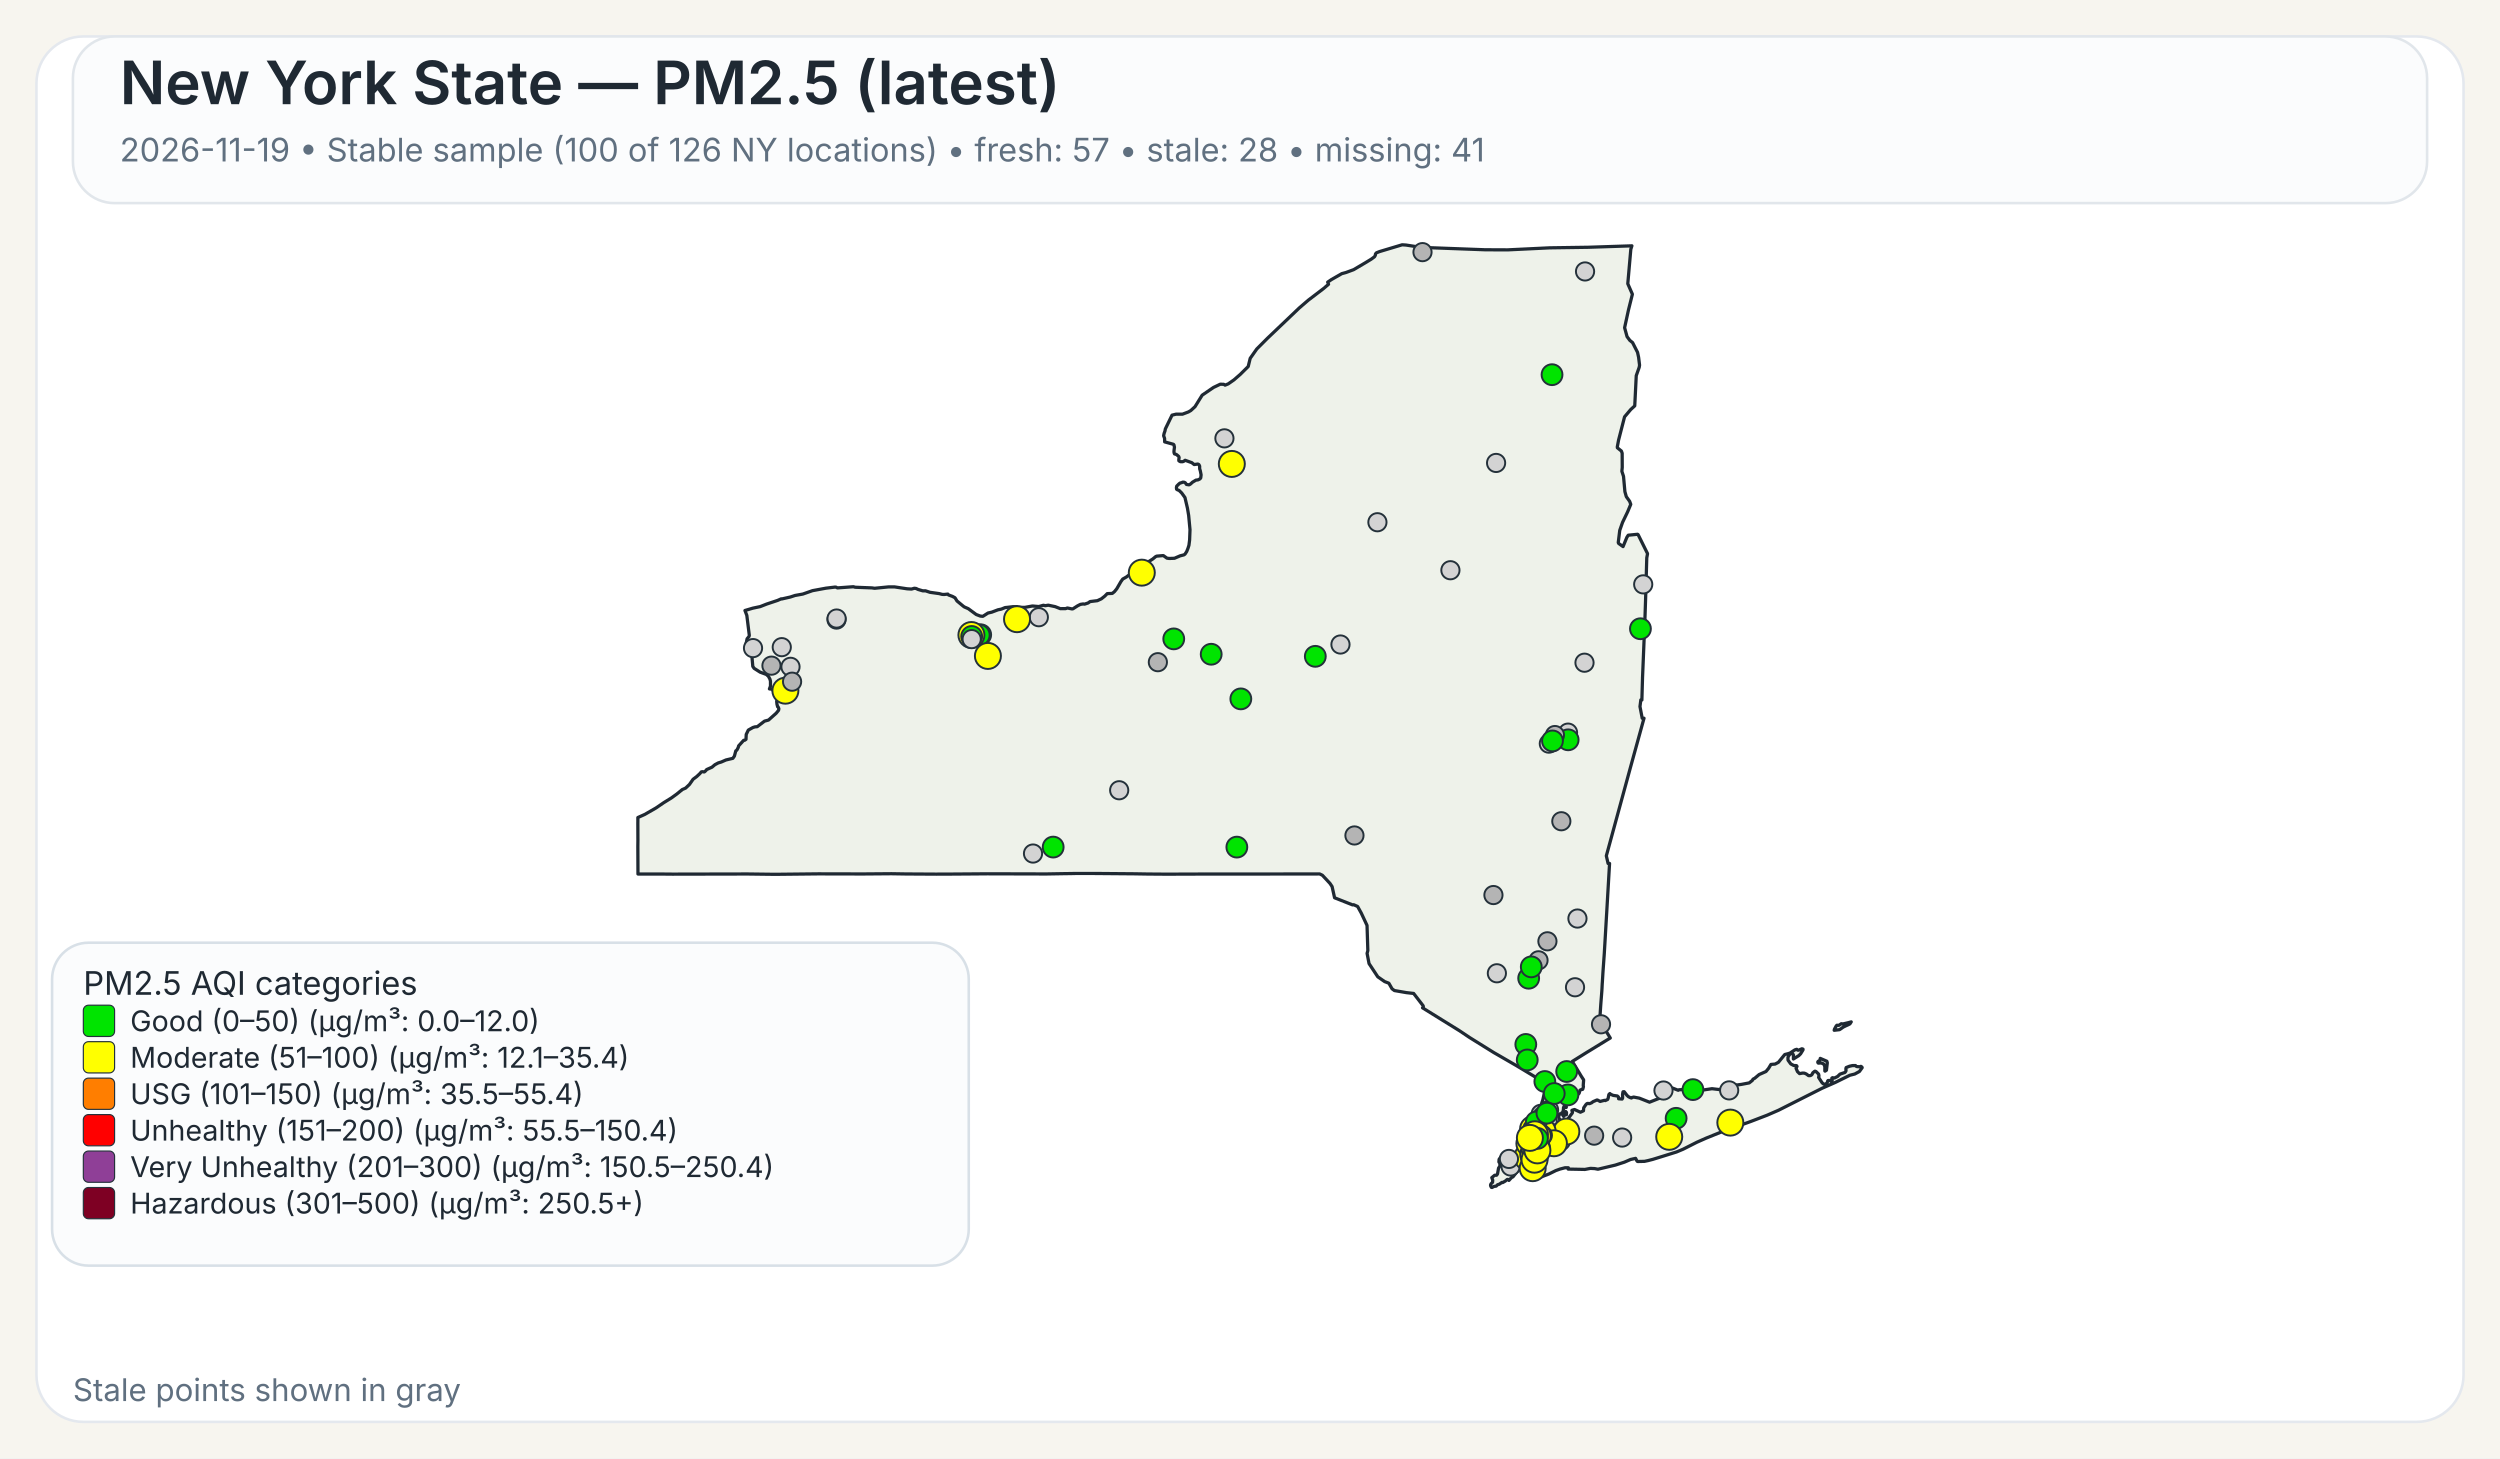
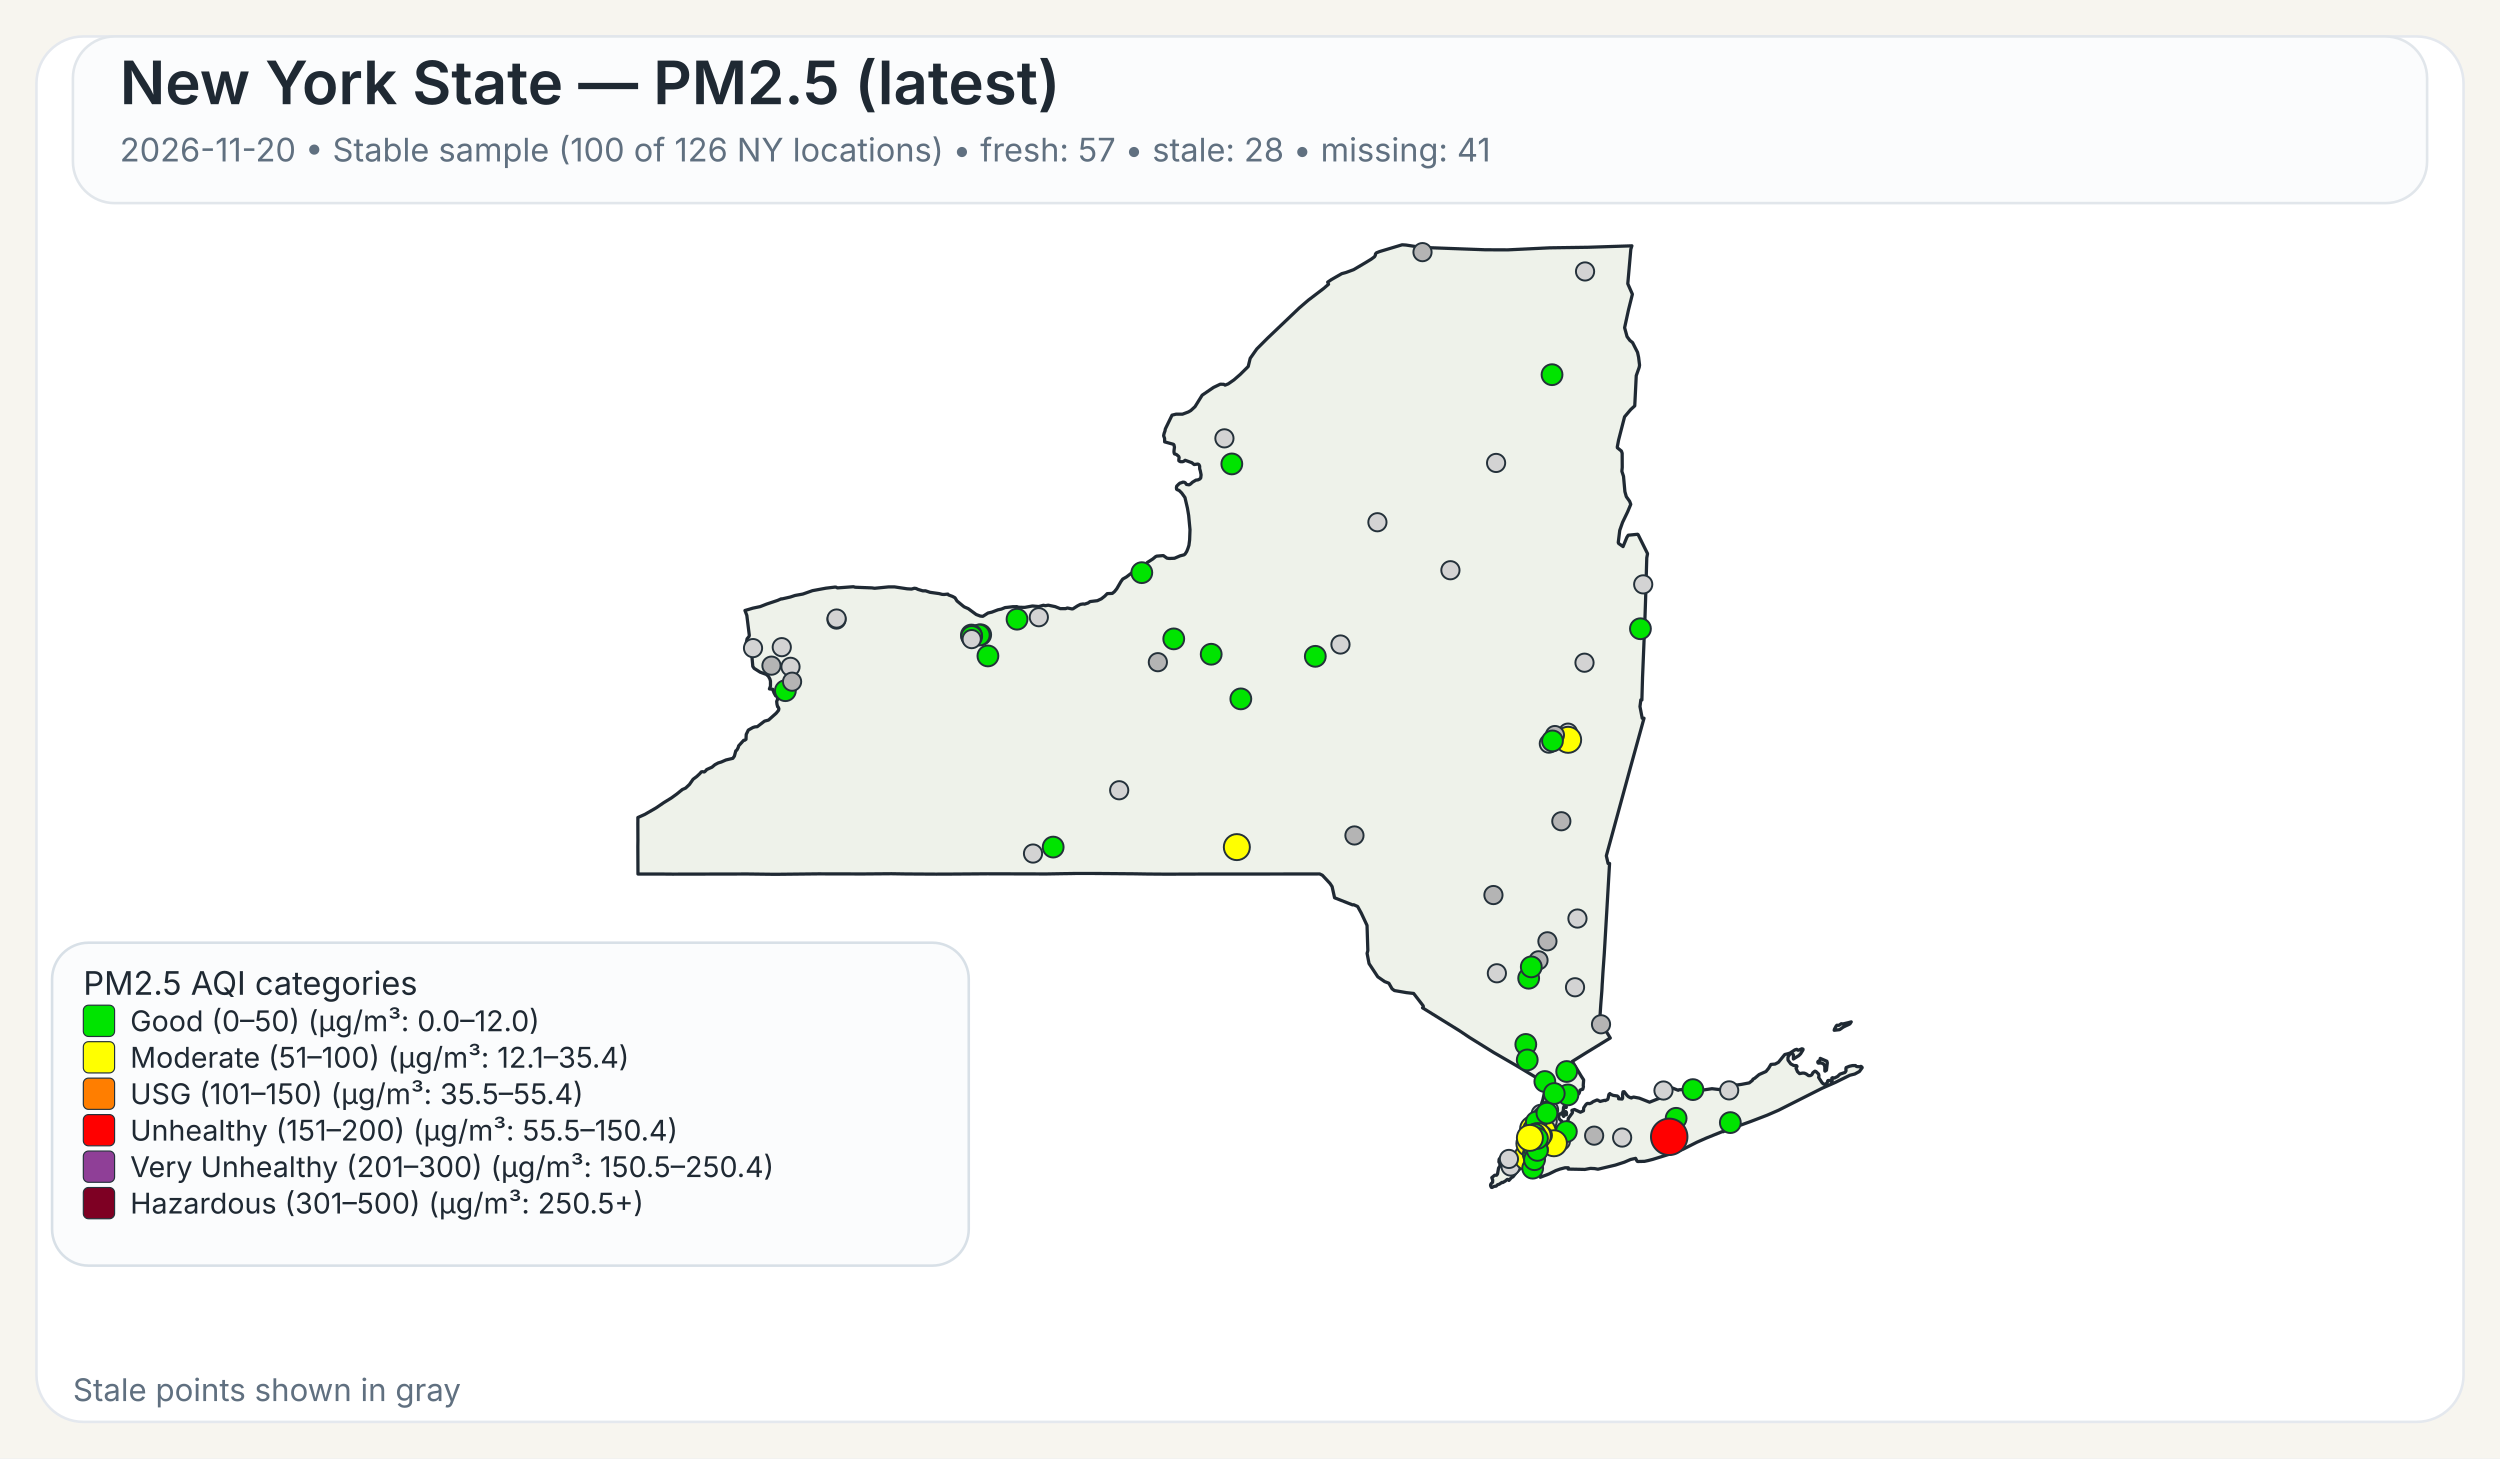
<svg xmlns="http://www.w3.org/2000/svg" width="960" height="560">
  <rect x="0" y="0" width="960" height="560" fill="#F7F5EF" />
  <rect x="14" y="14" width="932" height="532" rx="18" ry="18" fill="#FFFFFF" stroke="#E4E8EE" stroke-width="1" />
  <rect x="28" y="14" width="904" height="64" rx="16" ry="16" fill="#FBFCFD" stroke="#E1E6EB" stroke-width="1" />
  <text x="46" y="40" font-family="Public Sans, Inter, Aptos, Segoe UI, Arial, sans-serif" font-size="23" font-weight="600" fill="#1F2933">New York State — PM2.5 (latest)</text>
-   <text x="46" y="62" font-family="Public Sans, Inter, Aptos, Segoe UI, Arial, sans-serif" font-size="12.5" font-weight="400" fill="#607080">2026-11-19 • Stable sample (100 of 126 NY locations) • fresh: 57 • stale: 28 • missing: 41</text>
+   <text x="46" y="62" font-family="Public Sans, Inter, Aptos, Segoe UI, Arial, sans-serif" font-size="12.5" font-weight="400" fill="#607080">2026-11-20 • Stable sample (100 of 126 NY locations) • fresh: 57 • stale: 28 • missing: 41</text>
  <path d="M601.06,426.90 L601.23,426.83 L601.48,427.07 L601.55,427.32 L601.50,428.06 L601.28,428.08 L601.08,427.81 L601.04,427.27 L601.06,426.90 Z" fill="#EEF2EA" stroke="#1F2933" stroke-width="1.25" stroke-linejoin="round" />
  <path d="M585.16,439.66 L585.21,439.61 L585.24,439.63 L585.33,439.75 L585.00,440.50 L584.94,440.59 L584.83,440.54 L584.77,440.43 L584.80,440.38 L585.16,439.66 Z" fill="#EEF2EA" stroke="#1F2933" stroke-width="1.25" stroke-linejoin="round" />
  <path d="M579.00,452.87 L578.74,452.93 L578.02,453.54 L577.00,454.12 L576.75,454.04 L575.70,454.75 L575.07,454.93 L574.52,455.48 L573.72,455.58 L572.92,456.00 L572.71,455.95 L572.45,455.50 L572.36,455.05 L572.56,454.57 L573.14,454.01 L573.21,453.18 L572.85,452.21 L573.97,451.28 L574.68,451.28 L575.04,450.81 L575.45,448.53 L575.88,447.92 L575.97,447.53 L575.92,446.38 L575.63,446.32 L575.58,446.12 L575.66,445.16 L576.32,444.30 L576.87,444.03 L577.23,444.07 L577.46,444.30 L578.49,444.56 L580.44,444.30 L582.44,443.79 L583.07,443.83 L583.44,444.38 L583.57,445.77 L584.00,446.72 L584.43,447.38 L584.07,448.20 L583.53,448.95 L582.19,450.36 L580.96,451.93 L580.89,451.88 L580.35,452.27 L579.42,453.28 L579.25,452.99 L579.00,452.87 Z" fill="#EEF2EA" stroke="#1F2933" stroke-width="1.25" stroke-linejoin="round" />
  <path d="M698.65,407.28 L698.89,406.98 L698.98,406.42 L701.51,407.51 L701.69,408.12 L701.35,410.97 L700.83,411.31 L700.74,411.25 L700.74,409.57 L700.38,408.71 L700.19,408.52 L699.35,408.18 L698.24,408.24 L698.08,408.08 L698.02,407.81 L698.15,407.57 L698.65,407.28 Z" fill="#EEF2EA" stroke="#1F2933" stroke-width="1.25" stroke-linejoin="round" />
  <path d="M709.87,392.68 L710.87,392.40 L710.37,393.17 L709.71,393.51 L708.74,393.94 L707.77,394.42 L706.83,395.10 L706.37,395.39 L704.33,395.63 L704.44,395.18 L704.77,394.57 L705.12,393.94 L705.39,393.69 L706.11,393.74 L707.05,393.11 L707.70,393.19 L709.32,392.81 L709.87,392.68 Z" fill="#EEF2EA" stroke="#1F2933" stroke-width="1.25" stroke-linejoin="round" />
  <path d="M601.43,424.75 L601.44,424.82 L601.44,424.87 L601.44,424.97 L601.48,425.16 L601.44,425.24 L601.21,425.31 L600.95,425.08 L600.95,424.92 L601.10,424.88 L601.13,424.65 L601.23,424.58 L601.37,424.64 L601.42,424.70 L601.43,424.75 Z" fill="#EEF2EA" stroke="#1F2933" stroke-width="1.25" stroke-linejoin="round" />
  <path d="M623.05,163.10 L621.53,169.00 L621.04,171.61 L621.07,171.95 L622.62,173.20 L622.91,174.06 L622.94,179.46 L622.80,180.98 L623.43,182.92 L623.96,188.79 L624.50,190.70 L624.50,190.71 L625.79,192.51 L626.21,193.67 L625.60,195.12 L625.01,196.54 L623.06,200.59 L622.75,201.47 L621.98,203.67 L621.41,208.34 L621.56,208.68 L623.25,209.89 L624.72,206.33 L625.25,205.52 L628.84,205.16 L629.06,205.34 L632.45,212.18 L632.66,212.61 L632.36,214.21 L632.03,225.74 L632.03,225.80 L632.02,226.34 L632.00,227.05 L631.90,230.25 L631.64,238.09 L631.03,253.00 L630.74,259.97 L630.73,260.06 L630.73,260.23 L630.48,268.80 L630.08,268.74 L629.75,271.32 L630.61,275.80 L631.30,275.80 L628.80,284.88 L626.09,294.70 L622.63,307.38 L616.83,328.64 L617.50,331.57 L618.07,331.57 L617.02,349.62 L617.02,349.66 L616.71,354.88 L616.28,362.25 L616.04,366.27 L615.53,373.42 L615.30,377.22 L615.29,377.28 L615.29,377.35 L615.28,377.44 L615.28,377.49 L615.27,377.53 L615.19,379.03 L615.19,379.14 L615.18,379.18 L615.18,379.35 L615.17,379.49 L615.12,380.31 L615.09,380.73 L615.08,380.89 L614.72,385.46 L614.66,386.30 L614.29,391.98 L618.35,398.60 L616.75,399.56 L616.45,399.75 L610.52,403.39 L609.46,404.03 L609.01,404.31 L603.77,407.58 L605.77,410.89 L606.19,411.58 L606.62,412.29 L607.18,413.23 L608.08,414.62 L608.12,414.70 L607.96,416.83 L608.04,417.28 L607.81,418.17 L607.68,418.35 L607.54,418.27 L606.73,418.62 L606.42,419.73 L606.23,420.03 L605.55,420.48 L604.13,421.08 L603.54,421.65 L602.05,422.64 L600.59,424.82 L600.46,425.17 L600.38,425.37 L600.34,426.13 L600.15,426.98 L600.19,427.32 L600.39,427.51 L600.54,427.87 L600.54,428.09 L600.53,428.27 L600.60,428.55 L600.51,428.65 L600.44,428.71 L600.35,428.62 L600.18,428.29 L600.01,427.93 L600.10,427.54 L599.94,427.19 L599.85,427.21 L599.64,427.48 L599.51,427.81 L599.07,427.70 L598.72,427.92 L598.55,428.85 L598.57,429.17 L598.77,429.63 L599.21,430.17 L599.64,430.41 L600.31,431.59 L600.59,432.07 L600.90,432.04 L601.36,431.60 L601.36,431.60 L602.21,429.98 L602.19,429.51 L603.74,427.42 L603.84,427.11 L603.60,426.42 L603.67,426.33 L604.61,426.05 L606.88,427.09 L607.17,426.96 L608.05,426.54 L608.14,425.40 L608.93,424.24 L609.36,423.80 L609.77,423.70 L610.33,423.82 L611.26,423.43 L611.66,423.07 L613.16,422.42 L613.38,422.39 L614.46,422.95 L616.17,422.51 L616.43,422.62 L617.32,422.20 L617.49,421.82 L617.52,421.77 L617.81,420.28 L618.19,419.93 L618.22,419.96 L618.50,420.18 L618.60,420.26 L618.84,420.36 L619.48,420.63 L619.66,420.66 L619.90,420.69 L620.59,420.79 L621.03,420.85 L621.08,420.86 L621.49,421.26 L621.50,421.39 L621.55,421.93 L622.90,422.03 L623.09,421.64 L623.06,420.27 L623.21,419.33 L623.28,419.23 L623.69,419.22 L624.78,420.64 L625.29,421.11 L626.07,421.51 L626.50,421.62 L626.59,421.46 L627.35,421.28 L629.51,421.69 L629.51,421.69 L633.42,423.24 L638.19,421.34 L638.36,420.84 L638.45,419.18 L638.68,418.35 L640.49,417.89 L642.20,417.80 L644.45,418.67 L644.65,418.48 L647.29,418.32 L649.72,418.35 L652.18,418.65 L653.70,418.61 L657.40,418.06 L660.48,418.42 L661.32,417.62 L664.03,416.80 L665.53,416.46 L666.97,416.64 L668.73,416.40 L671.71,415.83 L672.90,414.88 L673.16,414.40 L673.82,414.05 L675.50,412.63 L678.13,411.46 L679.12,410.27 L680.04,408.74 L681.66,408.60 L682.91,407.93 L685.34,404.94 L686.69,404.59 L687.35,404.38 L689.21,403.16 L689.94,402.93 L690.28,403.23 L690.57,403.30 L691.93,402.73 L692.35,402.87 L692.38,403.11 L691.44,404.66 L690.75,405.35 L688.66,406.65 L688.68,405.06 L688.30,404.60 L687.92,404.54 L687.60,404.66 L687.09,405.06 L686.58,406.01 L686.59,407.08 L687.65,408.54 L688.81,409.15 L689.85,409.20 L690.06,409.50 L689.68,410.21 L690.24,411.51 L691.03,412.27 L692.17,412.06 L692.88,412.09 L693.59,412.39 L694.51,413.06 L695.19,413.03 L695.62,412.79 L695.84,412.56 L696.12,411.95 L696.83,411.38 L696.98,411.33 L697.37,411.49 L698.35,412.46 L698.48,413.14 L698.35,413.73 L699.60,415.66 L700.04,416.12 L700.44,416.32 L700.84,416.33 L701.58,415.93 L701.76,415.37 L701.81,415.13 L701.99,414.91 L702.86,414.89 L703.07,415.26 L703.12,415.25 L703.24,415.22 L703.45,415.13 L703.57,414.86 L703.45,414.38 L703.43,414.00 L703.70,413.83 L704.39,413.98 L705.62,413.37 L706.56,412.46 L708.48,411.82 L708.83,411.29 L708.88,410.85 L708.80,410.51 L708.92,409.94 L710.19,409.44 L711.31,409.19 L712.51,409.17 L712.73,409.44 L713.09,409.58 L714.27,409.63 L714.58,409.48 L714.99,409.75 L715.07,409.99 L714.02,411.45 L712.24,412.42 L710.34,412.90 L704.77,415.65 L699.71,417.88 L682.98,426.32 L678.57,428.24 L672.42,430.60 L662.20,434.30 L661.73,434.58 L661.49,434.51 L660.84,434.74 L655.19,437.03 L651.62,438.61 L646.31,441.30 L643.78,442.36 L638.41,444.04 L634.66,445.20 L632.83,445.67 L631.47,445.96 L631.32,445.96 L628.83,446.02 L628.63,445.87 L628.07,444.81 L626.15,445.24 L623.74,446.28 L621.85,446.89 L620.27,447.40 L613.61,448.98 L612.34,448.74 L610.73,448.66 L608.60,449.06 L605.36,448.99 L602.17,448.93 L602.19,448.77 L602.25,448.43 L600.97,448.42 L599.39,448.83 L599.07,448.91 L597.43,449.50 L594.79,450.81 L591.48,452.07 L591.48,451.26 L591.59,450.86 L591.41,450.49 L591.24,450.39 L590.88,450.18 L590.56,449.81 L590.00,449.87 L588.10,450.05 L587.46,450.03 L587.05,449.85 L586.87,449.72 L586.81,449.43 L587.15,448.99 L587.21,448.90 L587.49,448.42 L587.39,448.02 L586.94,447.62 L585.63,447.32 L585.23,446.64 L585.06,445.69 L585.31,444.71 L585.45,444.41 L585.68,443.96 L586.50,442.95 L586.37,441.37 L586.22,441.17 L586.16,441.08 L586.11,440.71 L586.29,440.19 L586.49,440.03 L586.59,439.53 L586.42,439.11 L586.13,438.91 L586.77,435.14 L587.04,434.58 L587.53,433.54 L588.00,432.56 L588.37,431.79 L590.66,426.98 L591.27,425.68 L591.55,425.09 L591.55,425.09 L591.90,424.00 L592.36,422.57 L592.47,422.24 L593.89,415.87 L593.37,415.86 L592.83,415.54 L585.14,410.91 L585.14,410.91 L582.09,409.08 L581.83,408.93 L574.90,404.92 L573.64,404.20 L565.84,399.35 L564.27,398.37 L560.37,395.76 L546.26,387.01 L546.57,386.68 L546.49,386.22 L542.83,381.48 L542.63,381.46 L540.06,381.17 L535.45,380.37 L534.54,379.69 L533.32,377.55 L531.70,376.93 L529.06,375.09 L525.71,370.01 L525.14,367.03 L524.96,366.10 L525.25,365.02 L524.94,355.37 L522.72,350.61 L521.32,348.08 L519.78,347.40 L519.41,347.49 L512.48,344.75 L511.52,340.44 L510.72,339.24 L507.79,336.09 L506.74,335.59 L502.43,335.60 L502.18,335.60 L499.75,335.60 L499.39,335.61 L499.35,335.61 L469.83,335.63 L469.66,335.63 L462.36,335.64 L461.30,335.63 L460.85,335.63 L460.00,335.64 L448.21,335.68 L447.85,335.68 L441.17,335.63 L440.91,335.63 L435.49,335.54 L435.46,335.54 L420.14,335.41 L418.99,335.41 L413.90,335.41 L413.83,335.41 L413.52,335.41 L412.93,335.41 L412.60,335.42 L411.23,335.45 L411.22,335.45 L408.74,335.48 L408.73,335.48 L401.77,335.60 L379.14,335.54 L372.91,335.59 L364.59,335.65 L360.26,335.66 L359.71,335.67 L347.88,335.60 L347.87,335.60 L342.30,335.51 L337.43,335.55 L331.40,335.60 L314.24,335.56 L297.70,335.74 L295.08,335.71 L287.13,335.61 L286.61,335.61 L258.23,335.67 L257.47,335.66 L253.93,335.63 L253.07,335.62 L253.07,335.63 L244.98,335.62 L244.93,325.04 L244.95,323.48 L244.96,322.52 L244.95,321.67 L244.95,321.16 L244.95,320.84 L244.93,316.08 L244.94,315.42 L244.94,313.93 L247.57,312.75 L251.88,310.27 L254.93,308.19 L257.77,306.44 L259.87,304.92 L262.02,303.17 L263.28,302.62 L264.74,301.24 L266.14,299.24 L267.54,298.19 L268.72,297.09 L269.32,296.39 L269.90,296.33 L270.33,296.44 L270.54,296.38 L271.04,295.92 L271.36,295.51 L273.40,294.60 L274.52,293.65 L275.81,292.96 L276.98,292.61 L278.76,291.83 L281.41,291.20 L282.01,290.34 L282.12,289.92 L282.55,288.31 L282.75,288.22 L283.00,287.95 L283.49,287.01 L283.63,286.42 L285.57,284.28 L285.90,284.29 L286.46,283.91 L286.55,282.02 L287.35,280.35 L289.13,279.36 L289.89,279.12 L290.78,279.05 L293.57,276.92 L295.12,276.50 L298.07,273.86 L298.97,272.76 L299.09,272.13 L298.79,271.45 L298.62,271.42 L298.36,270.43 L298.24,269.33 L298.55,268.66 L298.61,268.16 L298.25,267.28 L297.85,267.20 L297.24,266.09 L296.70,264.68 L295.46,264.54 L295.86,263.47 L295.86,261.59 L295.66,260.80 L295.08,259.71 L294.94,259.59 L294.28,258.99 L291.89,258.11 L289.57,256.64 L289.07,255.88 L288.57,250.10 L288.55,249.89 L286.78,249.43 L286.31,248.17 L286.88,245.30 L287.63,244.40 L287.73,243.95 L286.78,236.32 L286.06,234.43 L289.07,233.54 L291.93,232.93 L294.37,231.97 L298.62,230.55 L299.99,229.95 L300.12,230.02 L303.47,229.26 L305.29,228.66 L308.28,228.12 L312.00,226.81 L317.17,225.86 L320.65,225.44 L321.03,225.47 L321.59,225.76 L322.04,225.72 L327.70,225.30 L328.39,225.50 L334.82,225.75 L335.83,225.90 L341.09,225.38 L343.51,225.37 L348.32,226.10 L349.98,226.20 L350.03,226.20 L351.12,225.89 L351.79,225.98 L352.52,226.34 L354.31,226.87 L355.38,226.87 L357.13,227.45 L360.63,227.94 L361.77,228.24 L362.50,228.28 L363.98,228.13 L364.17,228.44 L365.74,229.01 L366.72,229.54 L367.48,230.77 L369.92,232.79 L370.31,233.07 L371.82,233.73 L373.38,234.88 L374.86,235.97 L376.42,236.57 L377.42,236.67 L379.40,235.40 L380.84,235.07 L383.21,234.17 L384.54,233.89 L385.93,233.32 L386.27,233.28 L386.83,233.22 L388.90,232.98 L390.48,232.95 L391.11,233.18 L393.48,233.24 L396.46,232.70 L398.89,232.91 L400.66,232.42 L401.43,232.58 L402.53,232.39 L405.18,232.95 L407.17,233.73 L409.20,233.71 L409.87,233.47 L411.66,233.83 L412.03,233.77 L413.80,232.63 L414.88,232.08 L415.91,231.92 L416.48,231.99 L417.81,231.55 L418.60,231.00 L421.39,230.66 L422.92,229.95 L424.23,228.91 L425.18,227.95 L425.69,227.93 L427.12,227.87 L427.93,227.21 L428.83,226.10 L430.44,223.32 L431.14,222.35 L431.96,221.89 L432.55,221.55 L435.18,219.53 L437.03,218.59 L437.61,217.92 L437.98,217.72 L438.51,217.88 L439.70,217.38 L440.56,215.99 L442.64,214.67 L443.82,213.70 L444.23,213.55 L446.72,213.34 L448.11,214.33 L448.97,214.45 L450.99,214.38 L453.20,213.43 L454.63,213.07 L455.05,212.77 L455.69,211.79 L456.17,210.59 L456.55,209.40 L456.81,207.36 L456.96,203.41 L456.73,200.97 L456.44,197.89 L455.97,195.10 L455.02,191.05 L453.78,189.32 L452.78,188.33 L452.13,188.08 L451.81,187.86 L451.74,187.30 L451.84,186.69 L452.22,186.31 L452.64,185.89 L453.10,185.51 L453.80,185.32 L454.18,185.14 L454.70,185.18 L455.13,185.37 L455.61,186.03 L456.63,186.18 L457.19,185.84 L457.91,185.17 L459.24,184.37 L460.00,184.28 L460.73,183.93 L461.08,183.54 L461.22,182.35 L460.90,180.72 L460.70,180.14 L460.66,179.72 L460.67,178.99 L460.38,178.40 L459.97,178.19 L458.56,178.39 L457.66,177.67 L455.09,176.75 L454.57,177.13 L454.12,177.30 L453.65,177.30 L453.29,177.28 L452.94,177.12 L452.67,176.90 L452.67,176.38 L452.79,175.72 L452.62,175.27 L451.89,174.63 L451.54,174.45 L451.01,174.30 L450.87,173.94 L450.80,173.54 L450.84,172.88 L450.99,171.72 L450.78,170.78 L450.56,170.60 L447.23,169.68 L447.20,168.34 L446.83,167.32 L447.02,166.42 L447.35,165.48 L447.50,164.69 L450.06,159.42 L451.61,159.04 L454.05,159.05 L456.36,158.18 L457.28,157.64 L458.88,156.17 L461.63,151.75 L465.96,148.79 L468.59,147.53 L469.94,147.58 L470.43,147.90 L471.65,147.40 L473.83,145.88 L476.29,143.74 L476.97,143.06 L479.31,140.74 L480.08,137.59 L482.60,134.01 L486.70,129.90 L498.91,118.26 L502.36,115.29 L508.27,110.78 L510.16,109.15 L509.83,108.34 L511.28,107.35 L515.25,105.08 L516.86,104.64 L519.80,103.55 L524.26,100.92 L526.51,99.55 L527.81,98.60 L528.14,98.00 L528.16,97.54 L528.55,97.08 L529.76,96.60 L538.43,94.00 L539.92,94.10 L544.47,94.80 L545.84,95.00 L570.26,95.91 L578.85,95.95 L585.96,95.61 L595.04,95.17 L609.91,94.95 L626.65,94.40 L626.23,95.73 L625.68,102.02 L625.07,108.95 L626.84,112.98 L625.33,119.03 L623.85,125.84 L624.79,129.27 L625.53,130.26 L625.83,130.68 L626.91,131.56 L626.91,131.56 L628.81,135.29 L629.22,137.19 L629.59,140.21 L629.45,141.06 L628.32,144.25 L627.83,154.15 L627.74,155.85 L626.19,157.27 L623.83,160.07 L623.05,163.10 Z" fill="#EEF2EA" stroke="#1F2933" stroke-width="1.25" stroke-linejoin="round" />
  <circle cx="574.80" cy="373.74" r="3.50" fill="lightgray" stroke="#24313A" stroke-width="0.75" />
  <circle cx="296.24" cy="255.61" r="3.50" fill="rgb(180,180,180)" stroke="#24313A" stroke-width="0.75" />
  <circle cx="585.91" cy="401.06" r="4.00" fill="#00E400" stroke="#24313A" stroke-width="0.75" />
  <circle cx="590.67" cy="430.08" r="3.50" fill="lightgray" stroke="#24313A" stroke-width="0.75" />
  <circle cx="587.01" cy="375.64" r="4.00" fill="#00E400" stroke="#24313A" stroke-width="0.75" />
  <circle cx="580.07" cy="447.93" r="3.50" fill="lightgray" stroke="#24313A" stroke-width="0.75" />
  <circle cx="528.93" cy="200.54" r="3.50" fill="lightgray" stroke="#24313A" stroke-width="0.75" />
  <circle cx="622.90" cy="436.82" r="3.50" fill="lightgray" stroke="#24313A" stroke-width="0.75" />
  <circle cx="321.22" cy="237.92" r="3.50" fill="lightgray" stroke="#24313A" stroke-width="0.75" />
  <circle cx="556.96" cy="218.97" r="3.50" fill="lightgray" stroke="#24313A" stroke-width="0.75" />
  <circle cx="574.50" cy="177.77" r="3.50" fill="lightgray" stroke="#24313A" stroke-width="0.75" />
  <circle cx="429.77" cy="303.46" r="3.50" fill="lightgray" stroke="#24313A" stroke-width="0.75" />
  <circle cx="514.74" cy="247.49" r="3.50" fill="lightgray" stroke="#24313A" stroke-width="0.75" />
  <circle cx="470.18" cy="168.33" r="3.50" fill="lightgray" stroke="#24313A" stroke-width="0.75" />
  <circle cx="376.59" cy="243.75" r="4.00" fill="#00E400" stroke="#24313A" stroke-width="0.75" />
  <circle cx="591.63" cy="427.72" r="3.50" fill="rgb(180,180,180)" stroke="#24313A" stroke-width="0.75" />
  <circle cx="593.40" cy="430.37" r="3.50" fill="lightgray" stroke="#24313A" stroke-width="0.75" />
  <circle cx="593.93" cy="437.51" r="4.00" fill="#00E400" stroke="#24313A" stroke-width="0.75" />
  <circle cx="602.12" cy="281.33" r="3.50" fill="lightgray" stroke="#24313A" stroke-width="0.75" />
  <circle cx="398.91" cy="237.01" r="3.50" fill="lightgray" stroke="#24313A" stroke-width="0.75" />
-   <circle cx="598.03" cy="436.67" r="5.00" fill="#FFFF00" stroke="#24313A" stroke-width="0.75" />
+   <circle cx="598.03" cy="436.67" r="4.00" fill="#00E400" stroke="#24313A" stroke-width="0.75" />
  <circle cx="595.98" cy="143.88" r="4.00" fill="#00E400" stroke="#24313A" stroke-width="0.75" />
  <circle cx="601.61" cy="411.46" r="4.00" fill="#00E400" stroke="#24313A" stroke-width="0.75" />
  <circle cx="608.45" cy="254.48" r="3.50" fill="lightgray" stroke="#24313A" stroke-width="0.75" />
  <circle cx="604.81" cy="379.11" r="3.50" fill="lightgray" stroke="#24313A" stroke-width="0.75" />
  <circle cx="588.51" cy="437.27" r="3.50" fill="rgb(180,180,180)" stroke="#24313A" stroke-width="0.75" />
  <circle cx="465.10" cy="251.23" r="4.00" fill="#00E400" stroke="#24313A" stroke-width="0.75" />
  <circle cx="396.68" cy="327.76" r="3.50" fill="lightgray" stroke="#24313A" stroke-width="0.75" />
  <circle cx="643.63" cy="429.43" r="4.00" fill="#00E400" stroke="#24313A" stroke-width="0.75" />
  <circle cx="586.47" cy="444.33" r="5.00" fill="#FFFF00" stroke="#24313A" stroke-width="0.75" />
  <circle cx="303.55" cy="256.06" r="3.50" fill="lightgray" stroke="#24313A" stroke-width="0.75" />
-   <circle cx="602.17" cy="284.09" r="4.00" fill="#00E400" stroke="#24313A" stroke-width="0.75" />
-   <circle cx="301.59" cy="265.22" r="5.00" fill="#FFFF00" stroke="#24313A" stroke-width="0.75" />
+   <circle cx="602.17" cy="284.09" r="5.00" fill="#FFFF00" stroke="#24313A" stroke-width="0.75" />
+   <circle cx="301.59" cy="265.22" r="4.00" fill="#00E400" stroke="#24313A" stroke-width="0.75" />
  <circle cx="321.26" cy="237.52" r="3.50" fill="lightgray" stroke="#24313A" stroke-width="0.75" />
  <circle cx="612.15" cy="436.09" r="3.50" fill="rgb(180,180,180)" stroke="#24313A" stroke-width="0.75" />
  <circle cx="587.88" cy="438.53" r="3.50" fill="rgb(180,180,180)" stroke="#24313A" stroke-width="0.75" />
  <circle cx="591.83" cy="440.12" r="3.50" fill="lightgray" stroke="#24313A" stroke-width="0.75" />
  <circle cx="594.32" cy="430.48" r="3.50" fill="lightgray" stroke="#24313A" stroke-width="0.75" />
  <circle cx="594.83" cy="426.21" r="3.50" fill="lightgray" stroke="#24313A" stroke-width="0.75" />
  <circle cx="605.74" cy="352.72" r="3.50" fill="lightgray" stroke="#24313A" stroke-width="0.75" />
  <circle cx="664.00" cy="418.71" r="3.50" fill="lightgray" stroke="#24313A" stroke-width="0.75" />
  <circle cx="546.24" cy="96.82" r="3.50" fill="rgb(180,180,180)" stroke="#24313A" stroke-width="0.75" />
  <circle cx="638.78" cy="418.76" r="3.50" fill="lightgray" stroke="#24313A" stroke-width="0.75" />
  <circle cx="304.16" cy="261.77" r="3.50" fill="rgb(180,180,180)" stroke="#24313A" stroke-width="0.75" />
-   <circle cx="598.43" cy="436.52" r="5.00" fill="#FFFF00" stroke="#24313A" stroke-width="0.75" />
+   <circle cx="598.43" cy="436.52" r="4.00" fill="#00E400" stroke="#24313A" stroke-width="0.75" />
  <circle cx="376.03" cy="243.84" r="4.00" fill="#00E400" stroke="#24313A" stroke-width="0.75" />
  <circle cx="592.26" cy="428.72" r="3.50" fill="rgb(180,180,180)" stroke="#24313A" stroke-width="0.75" />
  <circle cx="579.43" cy="445.03" r="3.50" fill="lightgray" stroke="#24313A" stroke-width="0.75" />
  <circle cx="602.08" cy="420.44" r="4.00" fill="#00E400" stroke="#24313A" stroke-width="0.75" />
  <circle cx="590.18" cy="441.64" r="3.50" fill="rgb(180,180,180)" stroke="#24313A" stroke-width="0.75" />
  <circle cx="520.11" cy="320.82" r="3.50" fill="rgb(180,180,180)" stroke="#24313A" stroke-width="0.75" />
  <circle cx="601.48" cy="434.51" r="3.50" fill="rgb(180,180,180)" stroke="#24313A" stroke-width="0.75" />
  <circle cx="598.28" cy="436.62" r="3.50" fill="rgb(180,180,180)" stroke="#24313A" stroke-width="0.75" />
  <circle cx="601.48" cy="434.52" r="3.50" fill="lightgray" stroke="#24313A" stroke-width="0.75" />
  <circle cx="608.66" cy="104.24" r="3.50" fill="lightgray" stroke="#24313A" stroke-width="0.75" />
-   <circle cx="373.02" cy="243.85" r="5.00" fill="#FFFF00" stroke="#24313A" stroke-width="0.75" />
+   <circle cx="373.02" cy="243.85" r="4.00" fill="#00E400" stroke="#24313A" stroke-width="0.75" />
  <circle cx="598.27" cy="436.67" r="3.50" fill="lightgray" stroke="#24313A" stroke-width="0.75" />
  <circle cx="598.28" cy="436.62" r="3.50" fill="lightgray" stroke="#24313A" stroke-width="0.75" />
  <circle cx="587.67" cy="436.46" r="3.50" fill="lightgray" stroke="#24313A" stroke-width="0.75" />
  <circle cx="590.79" cy="368.76" r="3.50" fill="rgb(180,180,180)" stroke="#24313A" stroke-width="0.75" />
  <circle cx="593.22" cy="415.30" r="4.00" fill="#00E400" stroke="#24313A" stroke-width="0.75" />
  <circle cx="590.92" cy="439.03" r="5.00" fill="#FFFF00" stroke="#24313A" stroke-width="0.75" />
  <circle cx="300.20" cy="248.51" r="3.50" fill="lightgray" stroke="#24313A" stroke-width="0.75" />
-   <circle cx="588.55" cy="448.58" r="5.00" fill="#FFFF00" stroke="#24313A" stroke-width="0.75" />
+   <circle cx="588.55" cy="448.58" r="4.00" fill="#00E400" stroke="#24313A" stroke-width="0.75" />
  <circle cx="592.77" cy="438.21" r="3.50" fill="lightgray" stroke="#24313A" stroke-width="0.75" />
  <circle cx="592.77" cy="438.23" r="3.50" fill="rgb(180,180,180)" stroke="#24313A" stroke-width="0.75" />
  <circle cx="592.78" cy="438.21" r="3.50" fill="rgb(180,180,180)" stroke="#24313A" stroke-width="0.75" />
  <circle cx="592.81" cy="438.17" r="3.50" fill="rgb(180,180,180)" stroke="#24313A" stroke-width="0.75" />
  <circle cx="592.70" cy="438.35" r="3.50" fill="rgb(180,180,180)" stroke="#24313A" stroke-width="0.75" />
  <circle cx="592.76" cy="438.20" r="3.50" fill="lightgray" stroke="#24313A" stroke-width="0.75" />
  <circle cx="592.66" cy="438.26" r="3.50" fill="lightgray" stroke="#24313A" stroke-width="0.75" />
  <circle cx="599.38" cy="438.19" r="3.50" fill="rgb(180,180,180)" stroke="#24313A" stroke-width="0.75" />
-   <circle cx="474.95" cy="325.29" r="4.00" fill="#00E400" stroke="#24313A" stroke-width="0.75" />
+   <circle cx="474.95" cy="325.29" r="5.00" fill="#FFFF00" stroke="#24313A" stroke-width="0.75" />
  <circle cx="588.70" cy="433.55" r="5.00" fill="#FFFF00" stroke="#24313A" stroke-width="0.75" />
-   <circle cx="601.48" cy="434.52" r="5.00" fill="#FFFF00" stroke="#24313A" stroke-width="0.75" />
+   <circle cx="601.48" cy="434.52" r="4.00" fill="#00E400" stroke="#24313A" stroke-width="0.75" />
  <circle cx="629.93" cy="241.44" r="4.00" fill="#00E400" stroke="#24313A" stroke-width="0.75" />
  <circle cx="599.55" cy="315.36" r="3.50" fill="rgb(180,180,180)" stroke="#24313A" stroke-width="0.75" />
  <circle cx="588.57" cy="437.98" r="3.50" fill="lightgray" stroke="#24313A" stroke-width="0.75" />
  <circle cx="595.75" cy="285.13" r="3.50" fill="rgb(180,180,180)" stroke="#24313A" stroke-width="0.75" />
-   <circle cx="589.13" cy="443.87" r="5.00" fill="#FFFF00" stroke="#24313A" stroke-width="0.75" />
+   <circle cx="589.13" cy="443.87" r="4.00" fill="#00E400" stroke="#24313A" stroke-width="0.75" />
  <circle cx="594.21" cy="361.46" r="3.50" fill="rgb(180,180,180)" stroke="#24313A" stroke-width="0.75" />
  <circle cx="614.79" cy="393.33" r="3.50" fill="rgb(180,180,180)" stroke="#24313A" stroke-width="0.75" />
  <circle cx="664.45" cy="431.08" r="3.50" fill="lightgray" stroke="#24313A" stroke-width="0.75" />
  <circle cx="597.09" cy="282.26" r="3.50" fill="rgb(180,180,180)" stroke="#24313A" stroke-width="0.75" />
  <circle cx="573.48" cy="343.70" r="3.50" fill="rgb(180,180,180)" stroke="#24313A" stroke-width="0.75" />
  <circle cx="373.13" cy="244.40" r="4.00" fill="#00E400" stroke="#24313A" stroke-width="0.75" />
-   <circle cx="590.03" cy="441.87" r="5.00" fill="#FFFF00" stroke="#24313A" stroke-width="0.75" />
-   <circle cx="664.45" cy="431.08" r="5.00" fill="#FFFF00" stroke="#24313A" stroke-width="0.75" />
+   <circle cx="590.03" cy="441.87" r="4.00" fill="#00E400" stroke="#24313A" stroke-width="0.75" />
+   <circle cx="664.45" cy="431.08" r="4.00" fill="#00E400" stroke="#24313A" stroke-width="0.75" />
  <circle cx="596.83" cy="419.91" r="4.00" fill="#00E400" stroke="#24313A" stroke-width="0.75" />
-   <circle cx="640.98" cy="436.54" r="5.00" fill="#FFFF00" stroke="#24313A" stroke-width="0.75" />
+   <circle cx="640.98" cy="436.54" r="7.00" fill="#FF0000" stroke="#24313A" stroke-width="0.75" />
  <circle cx="587.29" cy="439.12" r="5.00" fill="#FFFF00" stroke="#24313A" stroke-width="0.75" />
-   <circle cx="589.23" cy="444.79" r="5.00" fill="#FFFF00" stroke="#24313A" stroke-width="0.75" />
+   <circle cx="589.23" cy="444.79" r="4.00" fill="#00E400" stroke="#24313A" stroke-width="0.75" />
  <circle cx="588.46" cy="433.42" r="3.50" fill="rgb(180,180,180)" stroke="#24313A" stroke-width="0.75" />
  <circle cx="592.37" cy="434.42" r="5.00" fill="#FFFF00" stroke="#24313A" stroke-width="0.75" />
  <circle cx="594.75" cy="285.55" r="3.50" fill="lightgray" stroke="#24313A" stroke-width="0.75" />
  <circle cx="630.99" cy="224.40" r="3.50" fill="lightgray" stroke="#24313A" stroke-width="0.75" />
  <circle cx="590.52" cy="437.49" r="5.00" fill="#FFFF00" stroke="#24313A" stroke-width="0.75" />
  <circle cx="589.94" cy="430.85" r="4.00" fill="#00E400" stroke="#24313A" stroke-width="0.75" />
  <circle cx="650.08" cy="418.41" r="4.00" fill="#00E400" stroke="#24313A" stroke-width="0.75" />
  <circle cx="596.15" cy="284.52" r="4.00" fill="#00E400" stroke="#24313A" stroke-width="0.75" />
-   <circle cx="588.77" cy="443.25" r="5.00" fill="#FFFF00" stroke="#24313A" stroke-width="0.75" />
+   <circle cx="588.77" cy="443.25" r="4.00" fill="#00E400" stroke="#24313A" stroke-width="0.75" />
  <circle cx="596.70" cy="439.01" r="5.00" fill="#FFFF00" stroke="#24313A" stroke-width="0.75" />
-   <circle cx="390.54" cy="237.77" r="5.00" fill="#FFFF00" stroke="#24313A" stroke-width="0.75" />
-   <circle cx="589.36" cy="441.38" r="5.00" fill="#FFFF00" stroke="#24313A" stroke-width="0.75" />
+   <circle cx="390.54" cy="237.77" r="4.00" fill="#00E400" stroke="#24313A" stroke-width="0.75" />
+   <circle cx="589.36" cy="441.38" r="4.00" fill="#00E400" stroke="#24313A" stroke-width="0.75" />
  <circle cx="450.72" cy="245.33" r="4.00" fill="#00E400" stroke="#24313A" stroke-width="0.75" />
  <circle cx="444.62" cy="254.28" r="3.50" fill="rgb(180,180,180)" stroke="#24313A" stroke-width="0.75" />
-   <circle cx="379.36" cy="251.88" r="5.00" fill="#FFFF00" stroke="#24313A" stroke-width="0.75" />
+   <circle cx="379.36" cy="251.88" r="4.00" fill="#00E400" stroke="#24313A" stroke-width="0.75" />
  <circle cx="594.02" cy="427.45" r="4.00" fill="#00E400" stroke="#24313A" stroke-width="0.75" />
  <circle cx="592.46" cy="435.94" r="3.50" fill="rgb(180,180,180)" stroke="#24313A" stroke-width="0.75" />
  <circle cx="289.16" cy="248.87" r="3.50" fill="lightgray" stroke="#24313A" stroke-width="0.75" />
  <circle cx="505.08" cy="252.03" r="4.00" fill="#00E400" stroke="#24313A" stroke-width="0.75" />
  <circle cx="590.51" cy="436.23" r="5.00" fill="#FFFF00" stroke="#24313A" stroke-width="0.75" />
-   <circle cx="589.41" cy="435.56" r="5.00" fill="#FFFF00" stroke="#24313A" stroke-width="0.75" />
-   <circle cx="438.45" cy="219.90" r="5.00" fill="#FFFF00" stroke="#24313A" stroke-width="0.75" />
-   <circle cx="589.25" cy="445.32" r="5.00" fill="#FFFF00" stroke="#24313A" stroke-width="0.75" />
+   <circle cx="589.41" cy="435.56" r="4.00" fill="#00E400" stroke="#24313A" stroke-width="0.75" />
+   <circle cx="438.45" cy="219.90" r="4.00" fill="#00E400" stroke="#24313A" stroke-width="0.75" />
+   <circle cx="589.25" cy="445.32" r="4.00" fill="#00E400" stroke="#24313A" stroke-width="0.75" />
  <circle cx="590.82" cy="441.48" r="3.50" fill="rgb(180,180,180)" stroke="#24313A" stroke-width="0.75" />
  <circle cx="476.48" cy="268.37" r="4.00" fill="#00E400" stroke="#24313A" stroke-width="0.75" />
  <circle cx="404.42" cy="325.28" r="4.00" fill="#00E400" stroke="#24313A" stroke-width="0.75" />
  <circle cx="586.46" cy="407.02" r="4.00" fill="#00E400" stroke="#24313A" stroke-width="0.75" />
-   <circle cx="590.18" cy="440.88" r="5.00" fill="#FFFF00" stroke="#24313A" stroke-width="0.75" />
-   <circle cx="590.36" cy="441.75" r="5.00" fill="#FFFF00" stroke="#24313A" stroke-width="0.75" />
+   <circle cx="590.18" cy="440.88" r="4.00" fill="#00E400" stroke="#24313A" stroke-width="0.75" />
+   <circle cx="590.36" cy="441.75" r="4.00" fill="#00E400" stroke="#24313A" stroke-width="0.75" />
  <circle cx="588.01" cy="371.28" r="4.00" fill="#00E400" stroke="#24313A" stroke-width="0.75" />
  <circle cx="590.39" cy="437.14" r="4.00" fill="#00E400" stroke="#24313A" stroke-width="0.75" />
-   <circle cx="473.02" cy="178.15" r="5.00" fill="#FFFF00" stroke="#24313A" stroke-width="0.75" />
+   <circle cx="473.02" cy="178.15" r="4.00" fill="#00E400" stroke="#24313A" stroke-width="0.75" />
  <circle cx="373.13" cy="245.42" r="3.50" fill="lightgray" stroke="#24313A" stroke-width="0.75" />
  <circle cx="587.48" cy="436.95" r="5.00" fill="#FFFF00" stroke="#24313A" stroke-width="0.75" />
  <rect x="20" y="362" width="352" height="124" rx="14" ry="14" fill="#FBFCFD" stroke="#D8E0E7" stroke-width="1" />
  <text x="32" y="382" font-family="Inter, Aptos, Segoe UI, Arial, sans-serif" font-size="12.5" fill="#1F2933">PM2.5 AQI categories</text>
  <rect x="32" y="386" width="12" height="12" rx="2" ry="2" fill="#00E400" stroke="#24313A" stroke-width="0.45" />
  <text x="50" y="396" font-family="Inter, Aptos, Segoe UI, Arial, sans-serif" font-size="11" fill="#1F2933">Good (0–50)  (µg/m³: 0.0–12.0)</text>
  <rect x="32" y="400" width="12" height="12" rx="2" ry="2" fill="#FFFF00" stroke="#24313A" stroke-width="0.45" />
  <text x="50" y="410" font-family="Inter, Aptos, Segoe UI, Arial, sans-serif" font-size="11" fill="#1F2933">Moderate (51–100)  (µg/m³: 12.1–35.4)</text>
  <rect x="32" y="414" width="12" height="12" rx="2" ry="2" fill="#FF7E00" stroke="#24313A" stroke-width="0.45" />
  <text x="50" y="424" font-family="Inter, Aptos, Segoe UI, Arial, sans-serif" font-size="11" fill="#1F2933">USG (101–150)  (µg/m³: 35.5–55.4)</text>
  <rect x="32" y="428" width="12" height="12" rx="2" ry="2" fill="#FF0000" stroke="#24313A" stroke-width="0.45" />
  <text x="50" y="438" font-family="Inter, Aptos, Segoe UI, Arial, sans-serif" font-size="11" fill="#1F2933">Unhealthy (151–200)  (µg/m³: 55.5–150.4)</text>
  <rect x="32" y="442" width="12" height="12" rx="2" ry="2" fill="#8F3F97" stroke="#24313A" stroke-width="0.45" />
  <text x="50" y="452" font-family="Inter, Aptos, Segoe UI, Arial, sans-serif" font-size="11" fill="#1F2933">Very Unhealthy (201–300)  (µg/m³: 150.5–250.4)</text>
  <rect x="32" y="456" width="12" height="12" rx="2" ry="2" fill="#7E0023" stroke="#24313A" stroke-width="0.45" />
  <text x="50" y="466" font-family="Inter, Aptos, Segoe UI, Arial, sans-serif" font-size="11" fill="#1F2933">Hazardous (301–500)  (µg/m³: 250.5+)</text>
  <text x="28" y="538" font-family="Inter, Aptos, Segoe UI, Arial, sans-serif" font-size="12" fill="#607080">Stale points shown in gray</text>
</svg>
